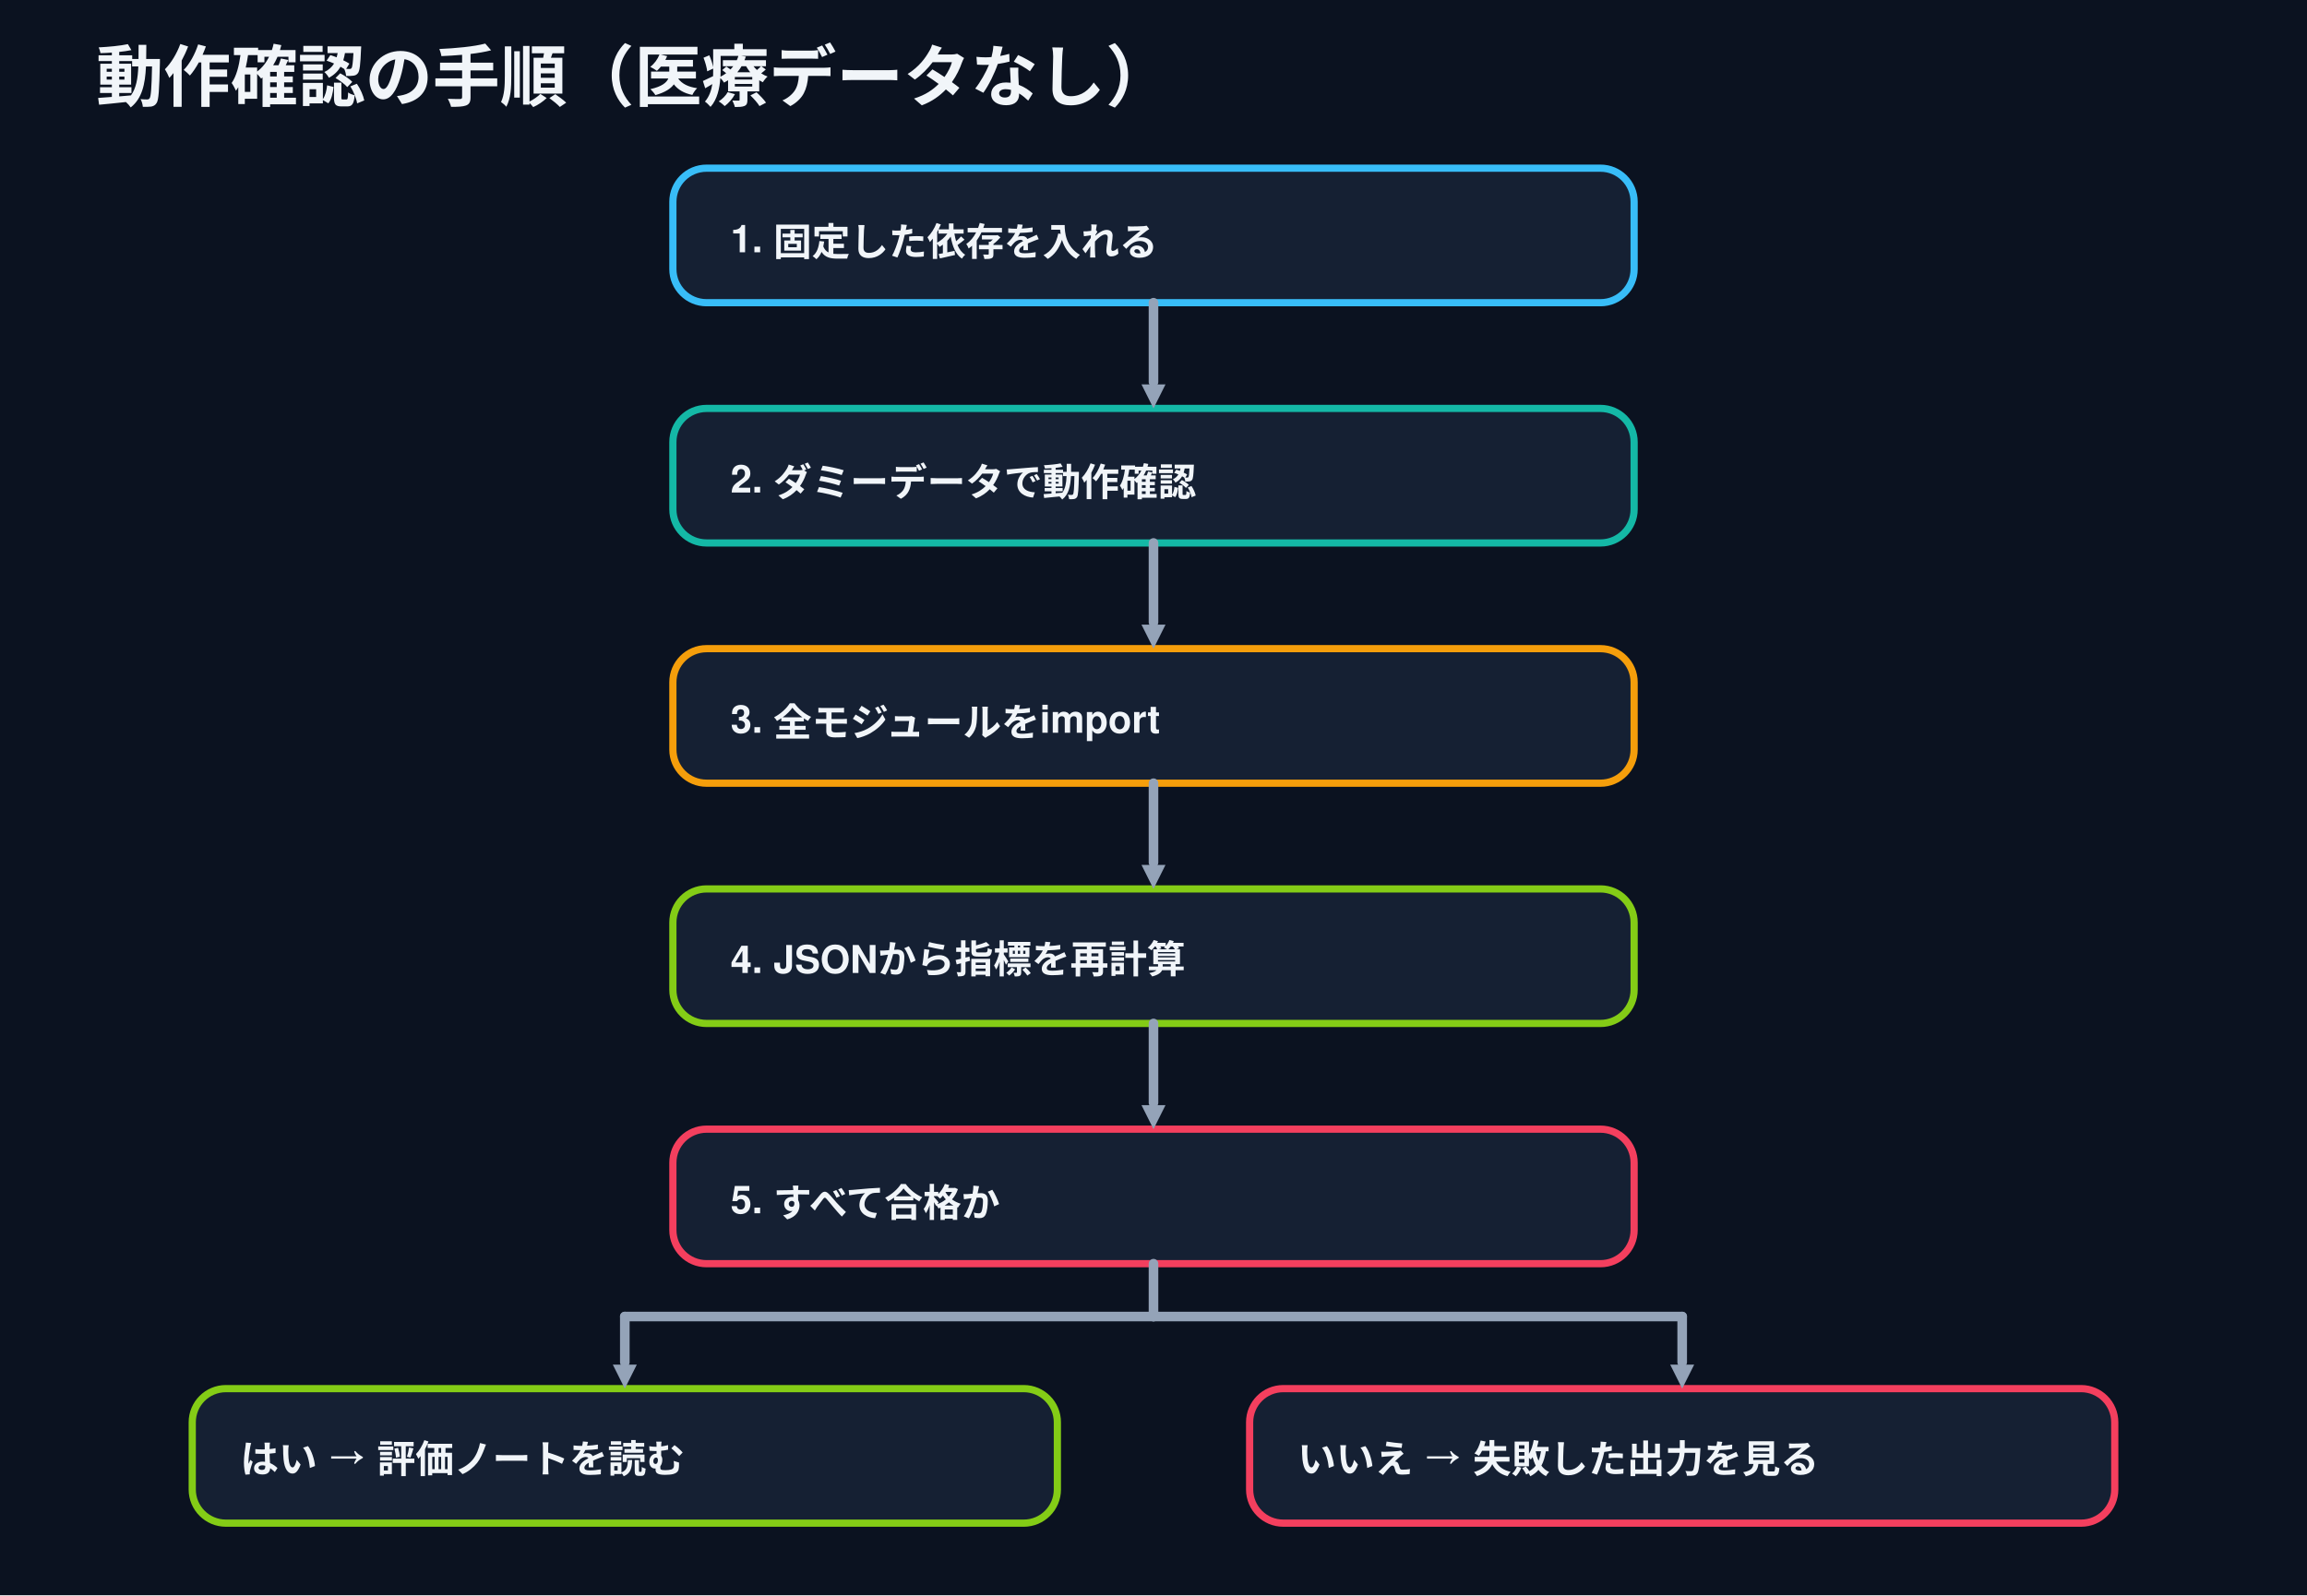
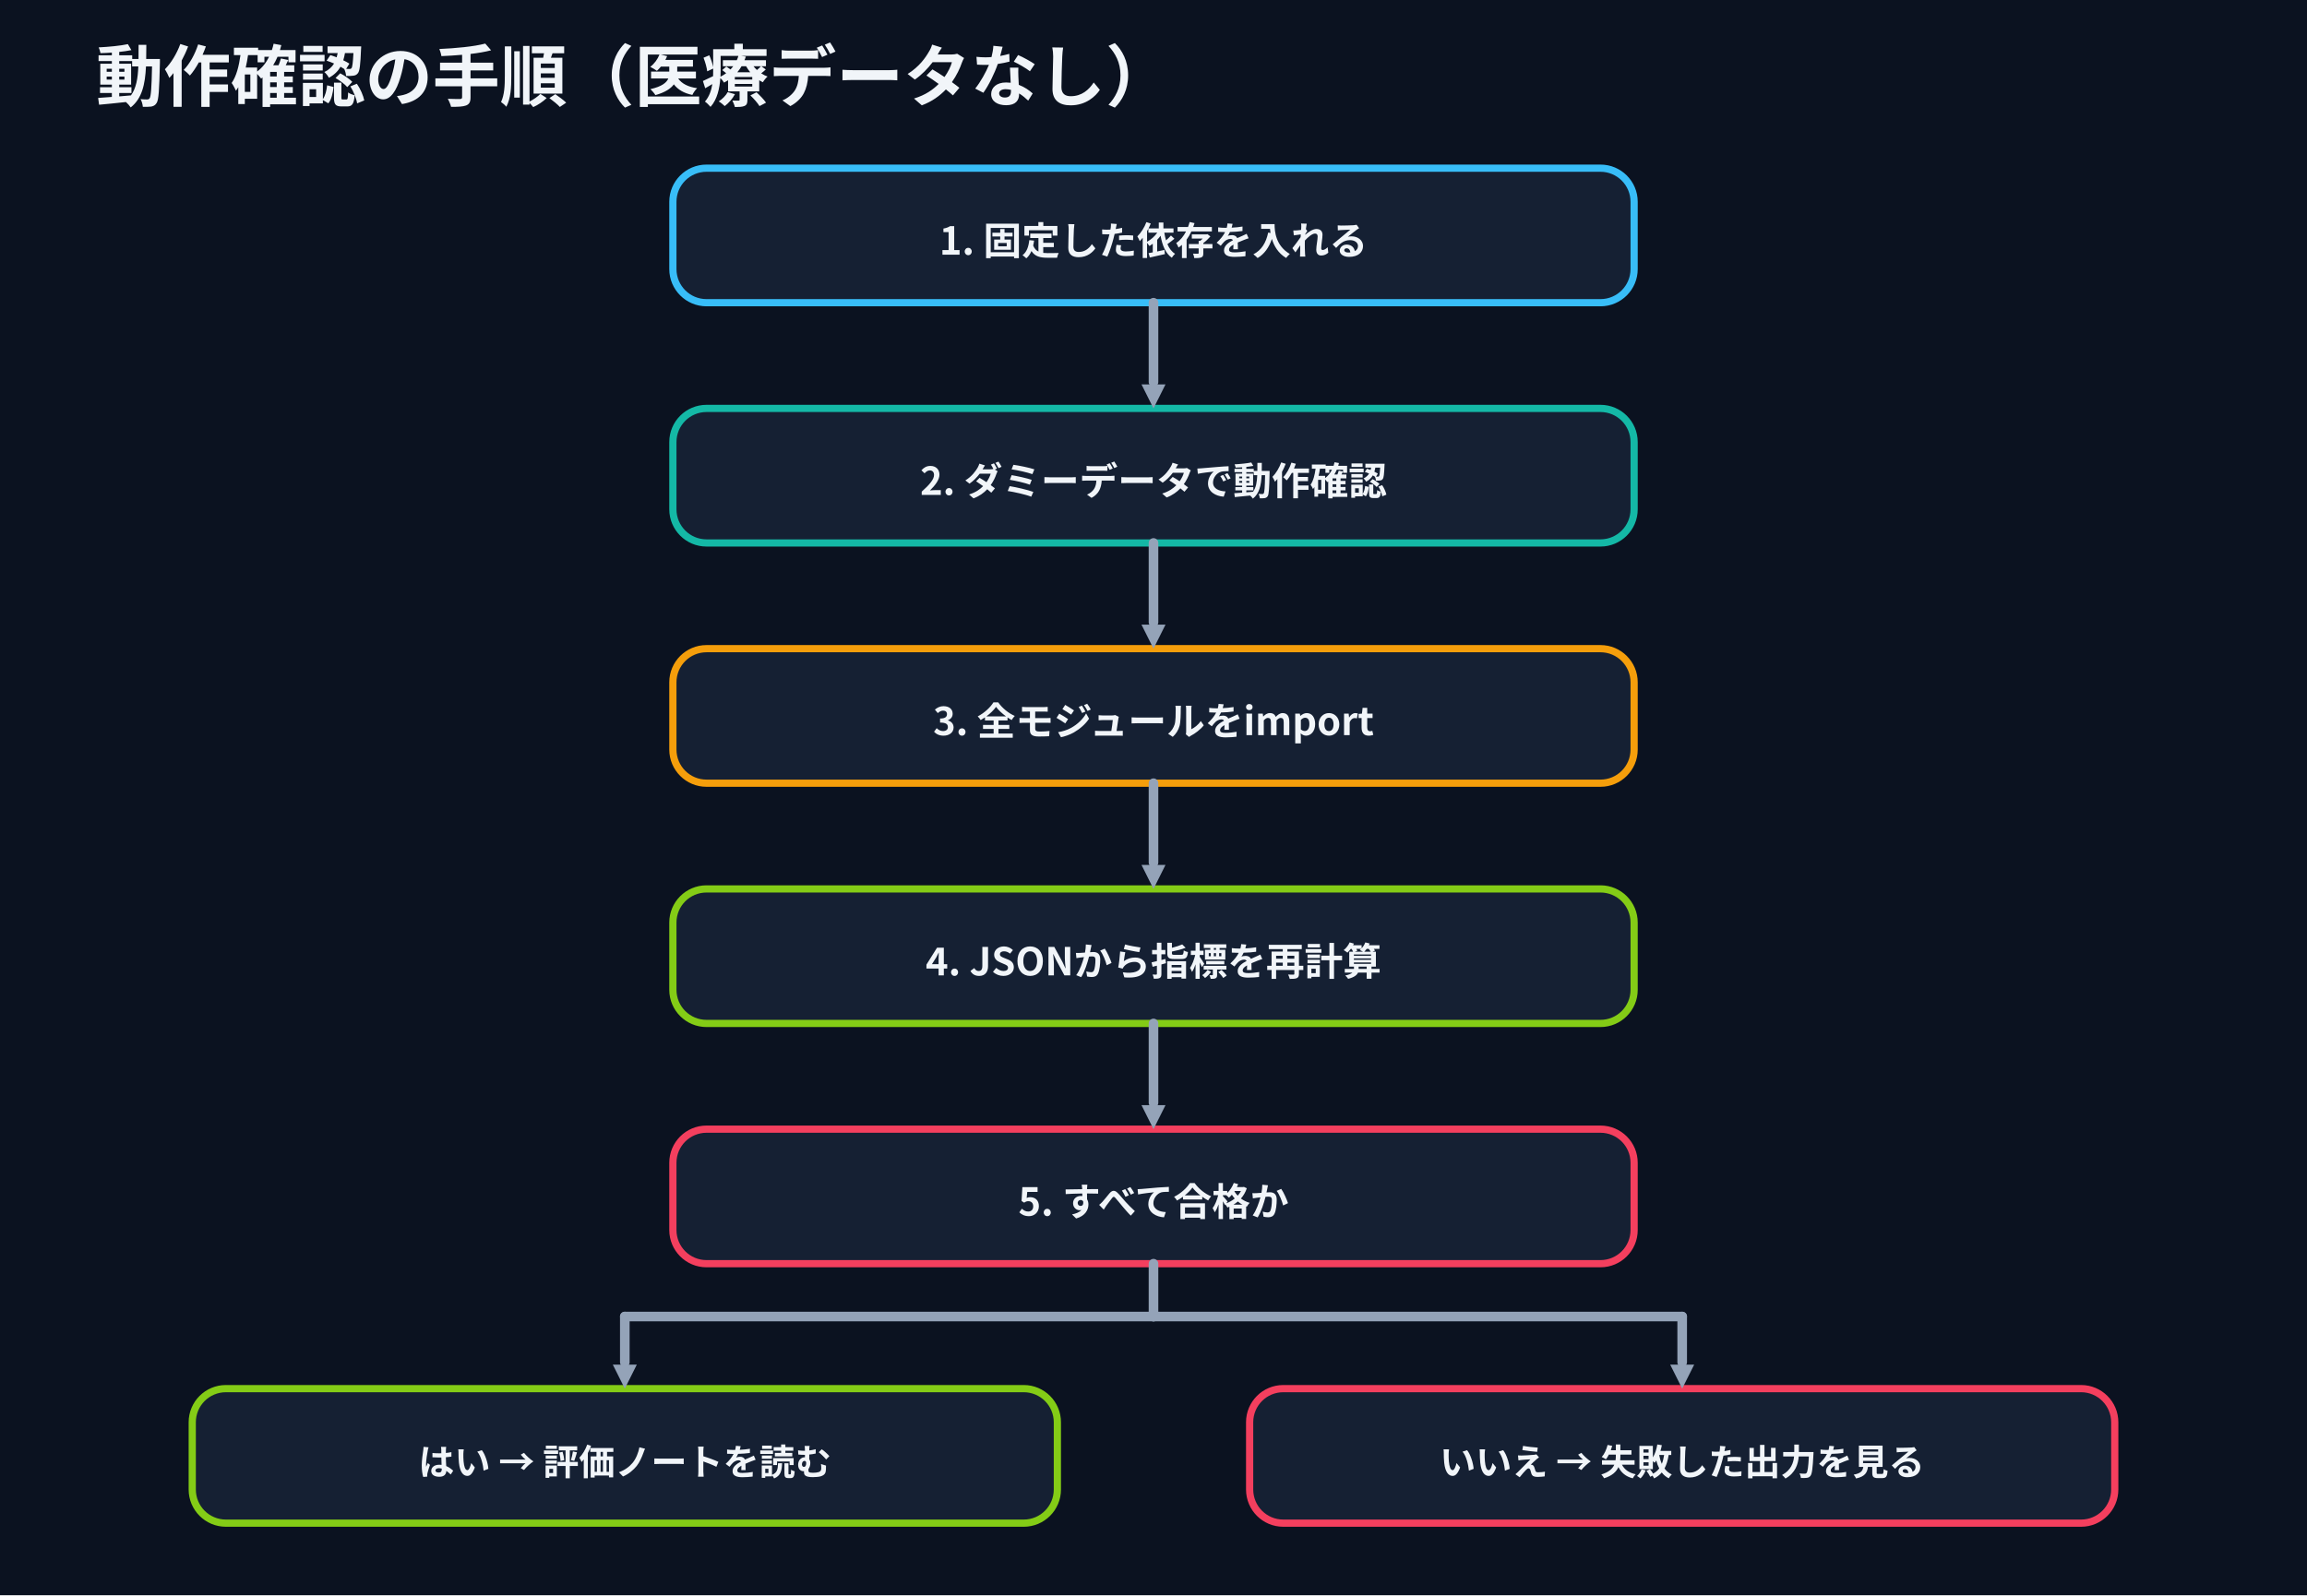
<svg xmlns="http://www.w3.org/2000/svg" viewBox="0 0 960 664" width="100%" preserveAspectRatio="xMidYMid meet" role="img" aria-labelledby="title desc">
  <rect width="960" height="664" fill="#0B1220" />
-   <g font-family="Helvetica, Arial, sans-serif">
+   <g font-family="'Hiragino Sans', 'Hiragino Kaku Gothic ProN', 'Noto Sans CJK JP', 'Yu Gothic', 'Helvetica Neue', Helvetica, Arial, sans-serif">
    <text x="40" y="42" fill="#F1F5F9" font-size="28" font-weight="700">動作確認の手順（医療データなし）</text>
    <rect x="280" y="70" rx="14" ry="14" width="400" height="56" fill="#152033" stroke="#38BDF8" stroke-width="3" />
-     <text x="304" y="105" fill="#F1F5F9" font-size="16" font-weight="700">1. 固定した依存を入れる</text>
+     <text x="480" y="106" fill="#F1F5F9" font-size="16" font-weight="700" text-anchor="middle">1. 固定した依存を入れる</text>
    <rect x="280" y="170" rx="14" ry="14" width="400" height="56" fill="#152033" stroke="#14B8A6" stroke-width="3" />
-     <text x="304" y="205" fill="#F1F5F9" font-size="16" font-weight="700">2. ダミーデータで動作確認</text>
+     <text x="480" y="206" fill="#F1F5F9" font-size="16" font-weight="700" text-anchor="middle">2. ダミーデータで動作確認</text>
    <rect x="280" y="270" rx="14" ry="14" width="400" height="56" fill="#152033" stroke="#F59E0B" stroke-width="3" />
-     <text x="304" y="305" fill="#F1F5F9" font-size="16" font-weight="700">3. 全モジュールをimport</text>
+     <text x="480" y="306" fill="#F1F5F9" font-size="16" font-weight="700" text-anchor="middle">3. 全モジュールをimport</text>
    <rect x="280" y="370" rx="14" ry="14" width="400" height="56" fill="#152033" stroke="#84CC16" stroke-width="3" />
-     <text x="304" y="405" fill="#F1F5F9" font-size="16" font-weight="700">4. JSONから指標を再計算</text>
+     <text x="480" y="406" fill="#F1F5F9" font-size="16" font-weight="700" text-anchor="middle">4. JSONから指標を再計算</text>
    <rect x="280" y="470" rx="14" ry="14" width="400" height="56" fill="#152033" stroke="#F43F5E" stroke-width="3" />
-     <text x="304" y="505" fill="#F1F5F9" font-size="16" font-weight="700">5. すべて合格か</text>
+     <text x="480" y="506" fill="#F1F5F9" font-size="16" font-weight="700" text-anchor="middle">5. すべて合格か</text>
    <rect x="80" y="578" rx="14" ry="14" width="360" height="56" fill="#152033" stroke="#84CC16" stroke-width="3" />
-     <text x="100" y="613" fill="#F1F5F9" font-size="16" font-weight="700">はい → 評価ノートを読む</text>
+     <text x="260.0" y="614" fill="#F1F5F9" font-size="15" font-weight="700" text-anchor="middle">はい → 評価ノートを読む</text>
    <rect x="520" y="578" rx="14" ry="14" width="360" height="56" fill="#152033" stroke="#F43F5E" stroke-width="3" />
-     <text x="540" y="613" fill="#F1F5F9" font-size="16" font-weight="700">いいえ → 失敗した出力を見る</text>
+     <text x="700.0" y="614" fill="#F1F5F9" font-size="15" font-weight="700" text-anchor="middle">いいえ → 失敗した出力を見る</text>
    <line x1="480.0" y1="126.0" x2="480.0" y2="159.0" stroke="#94A3B8" stroke-width="4" stroke-linecap="round" />
    <polygon points="480.0,170.0 475.0,160.0 485.0,160.0" fill="#94A3B8" />
    <line x1="480.0" y1="226.0" x2="480.0" y2="259.0" stroke="#94A3B8" stroke-width="4" stroke-linecap="round" />
    <polygon points="480.0,270.0 475.0,260.0 485.0,260.0" fill="#94A3B8" />
    <line x1="480.0" y1="326.0" x2="480.0" y2="359.0" stroke="#94A3B8" stroke-width="4" stroke-linecap="round" />
    <polygon points="480.0,370.0 475.0,360.0 485.0,360.0" fill="#94A3B8" />
    <line x1="480.0" y1="426.0" x2="480.0" y2="459.0" stroke="#94A3B8" stroke-width="4" stroke-linecap="round" />
    <polygon points="480.0,470.0 475.0,460.0 485.0,460.0" fill="#94A3B8" />
    <line x1="480.0" y1="526.0" x2="480.0" y2="548.0" stroke="#94A3B8" stroke-width="4" stroke-linecap="round" />
    <line x1="480.0" y1="548.0" x2="260.0" y2="548.0" stroke="#94A3B8" stroke-width="4" stroke-linecap="round" />
    <line x1="260.0" y1="548.0" x2="260.0" y2="567.0" stroke="#94A3B8" stroke-width="4" stroke-linecap="round" />
    <polygon points="260.0,578.0 255.0,568.0 265.0,568.0" fill="#94A3B8" />
    <line x1="480.0" y1="548.0" x2="700.0" y2="548.0" stroke="#94A3B8" stroke-width="4" stroke-linecap="round" />
    <line x1="700.0" y1="548.0" x2="700.0" y2="567.0" stroke="#94A3B8" stroke-width="4" stroke-linecap="round" />
    <polygon points="700.0,578.0 695.0,568.0 705.0,568.0" fill="#94A3B8" />
  </g>
</svg>
